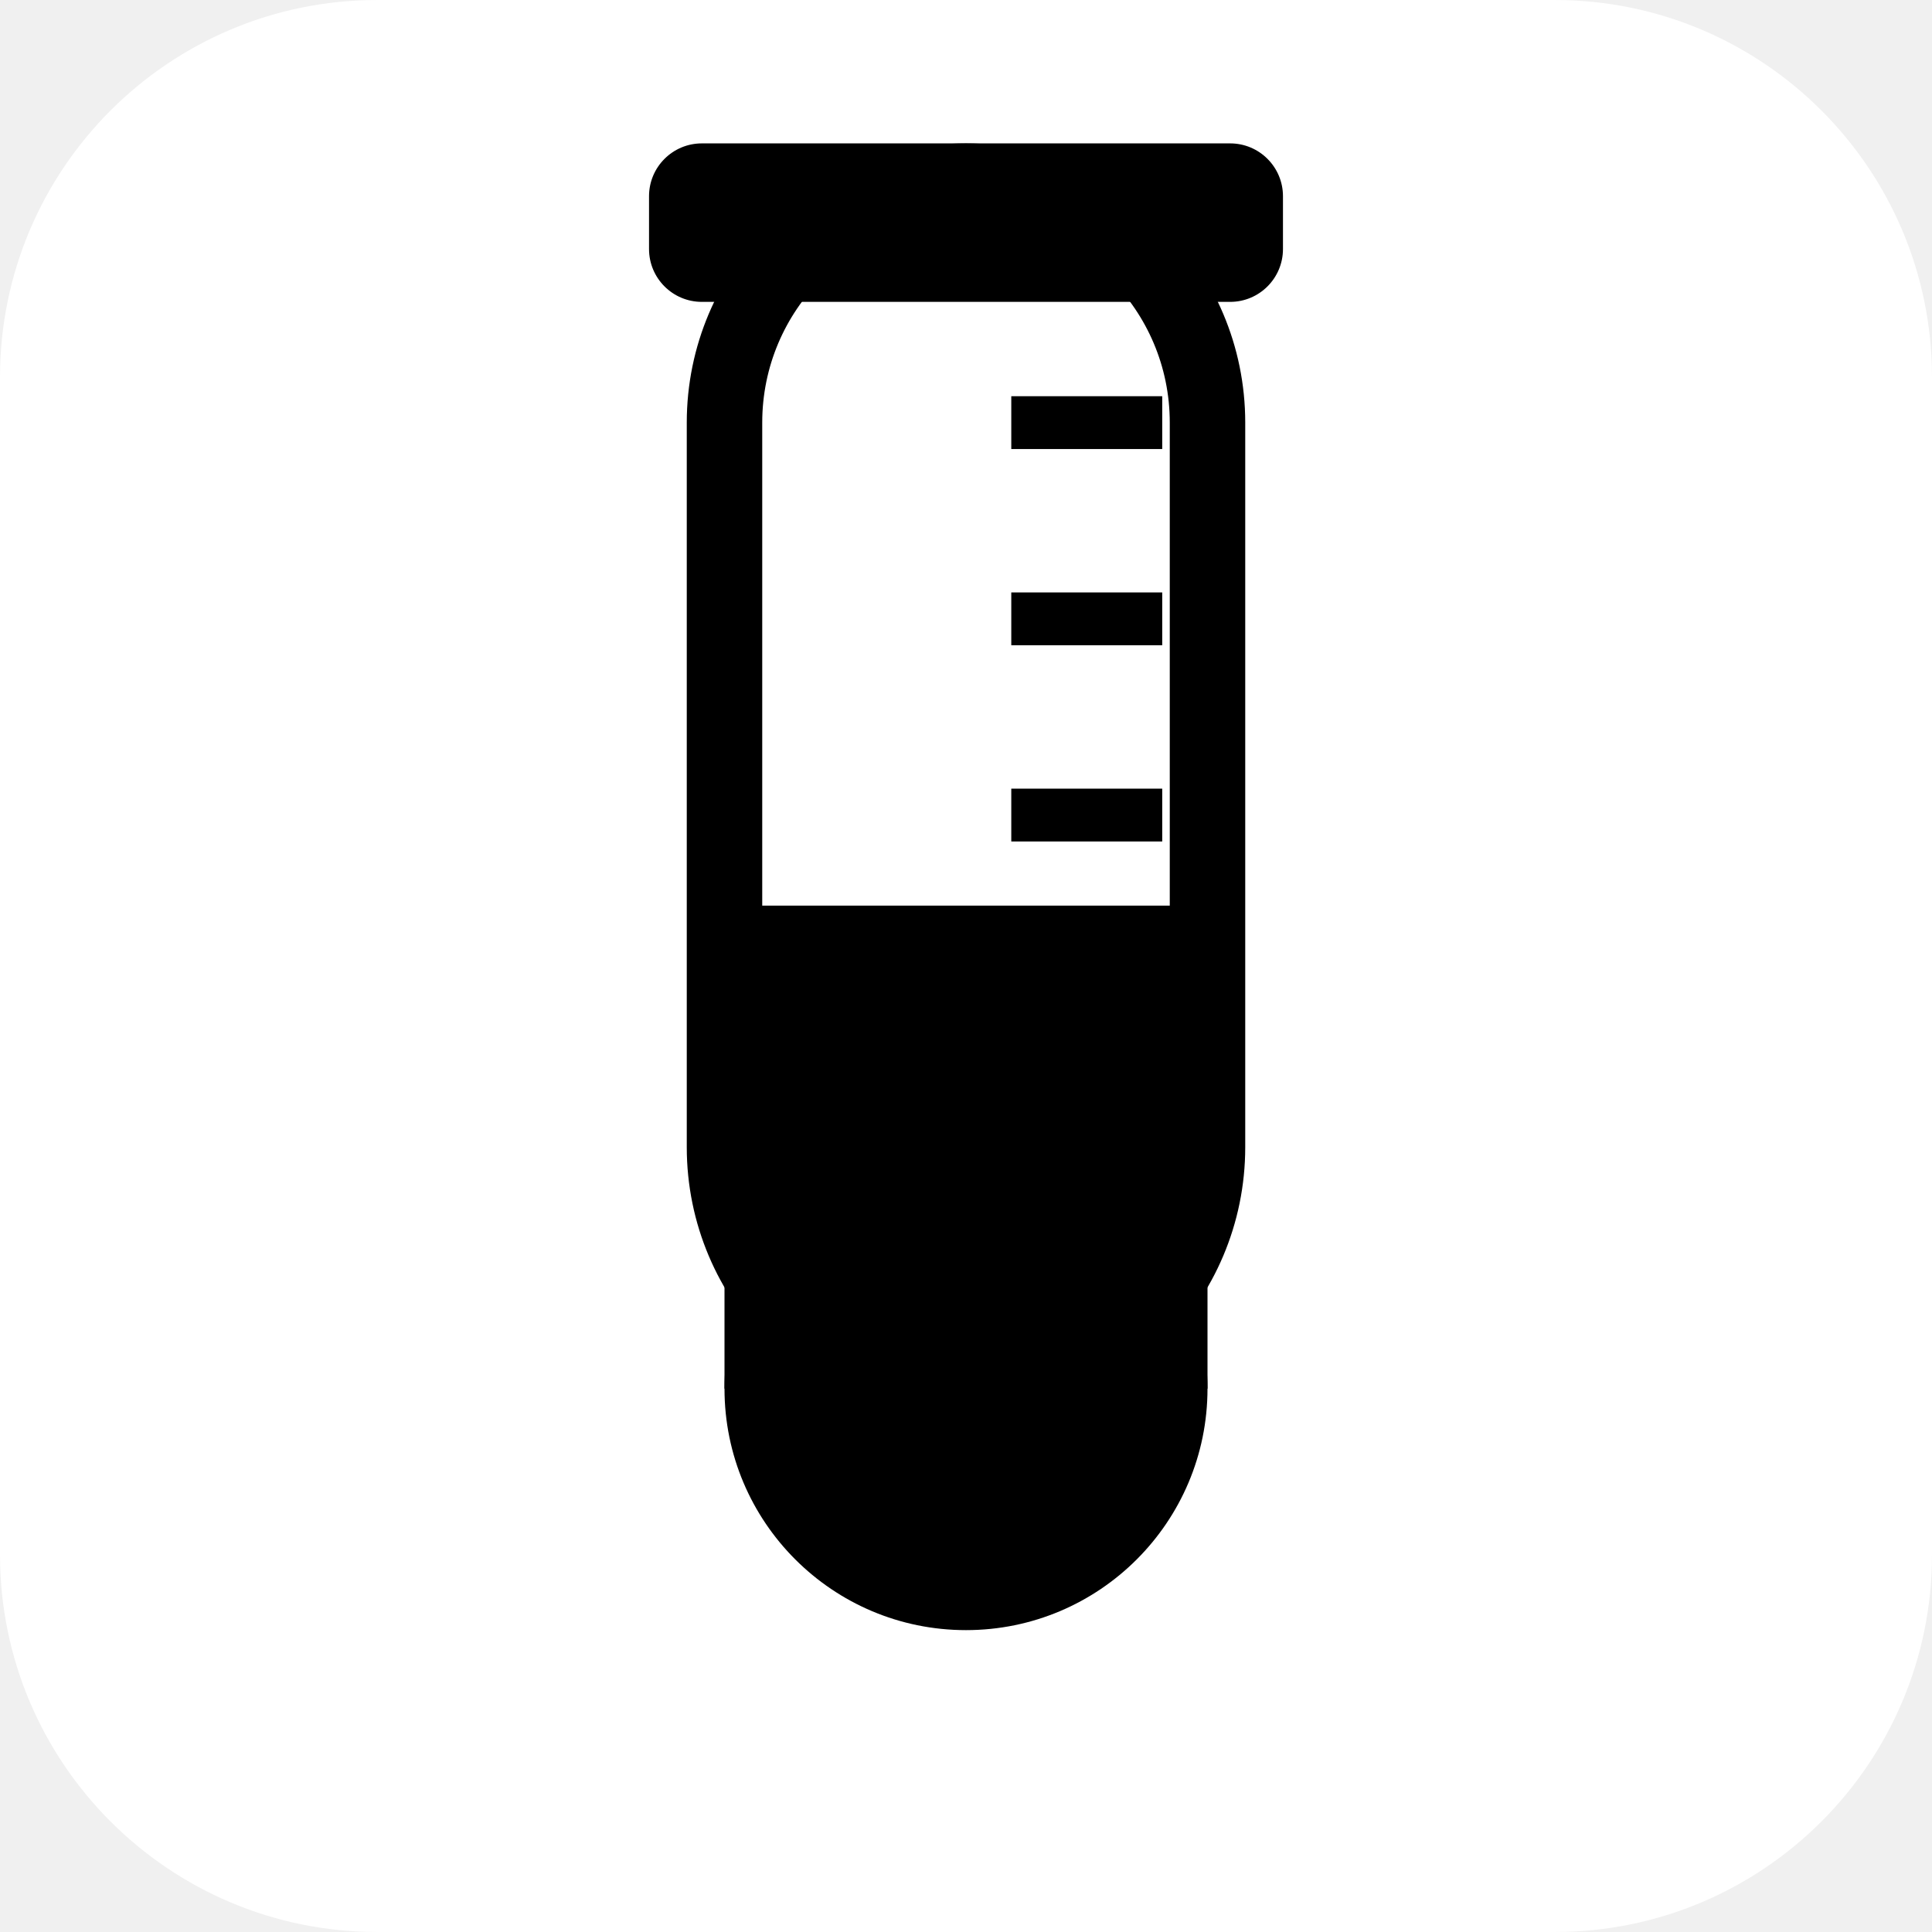
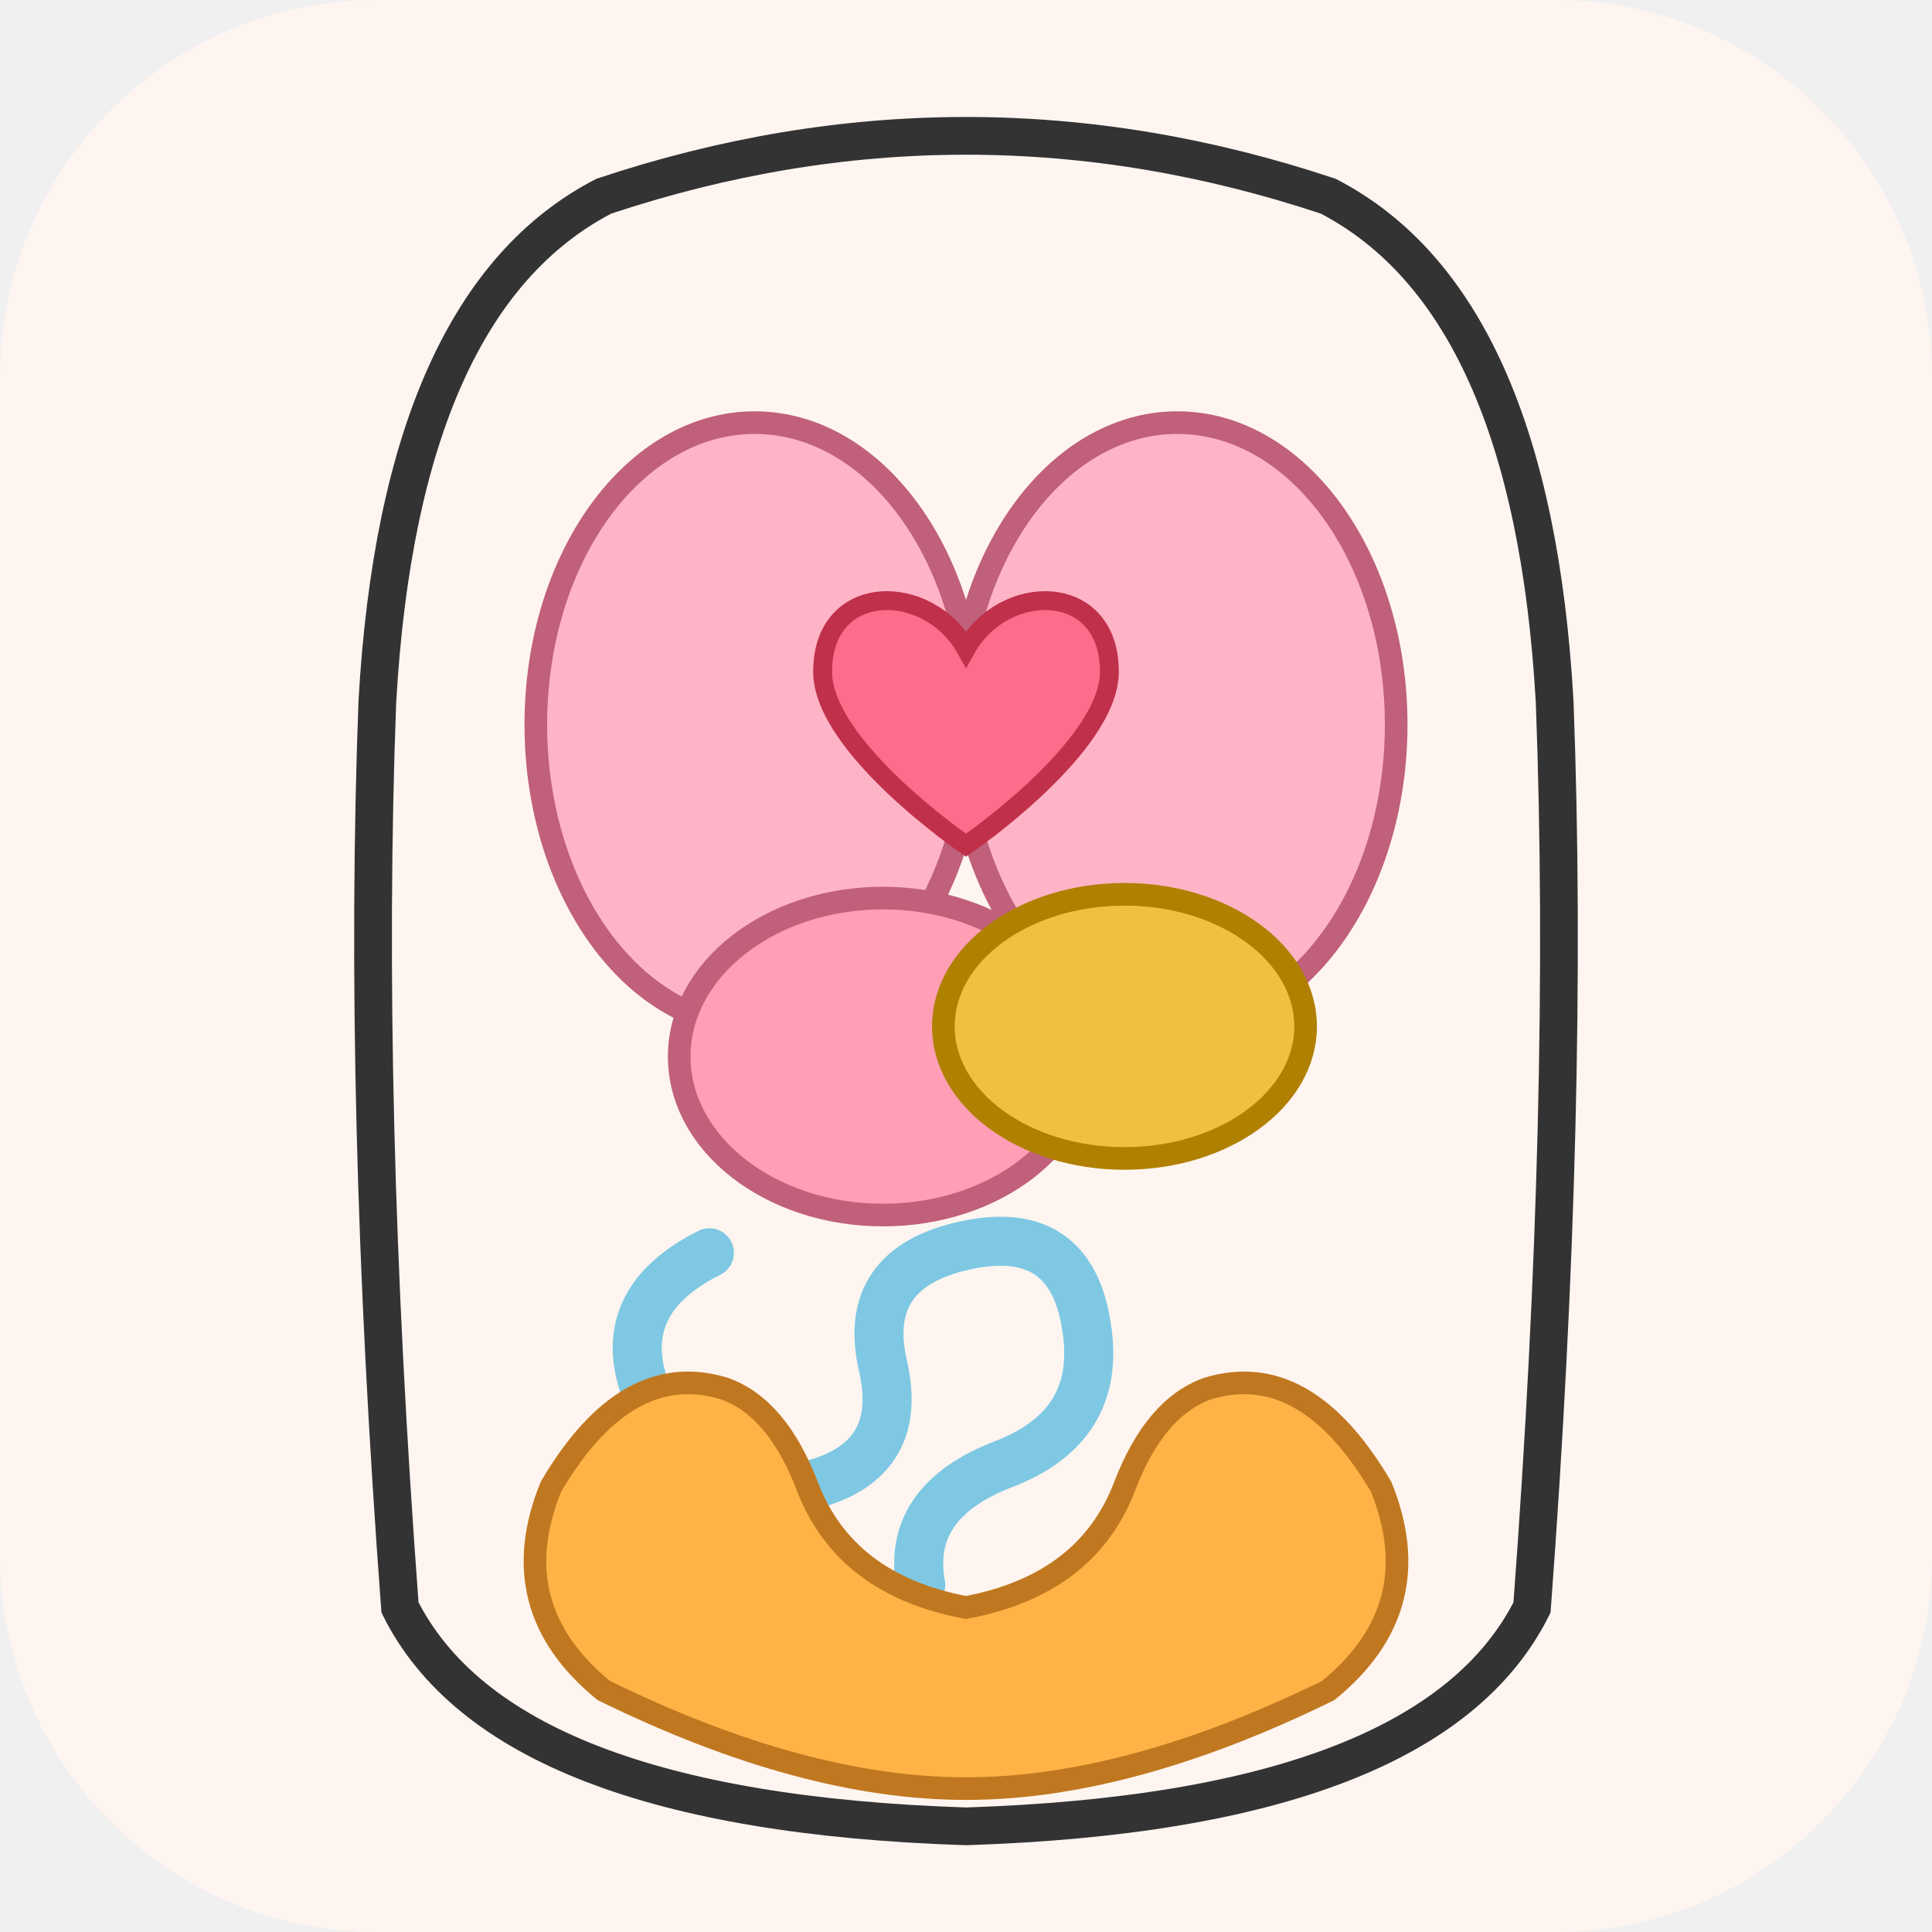
<svg xmlns="http://www.w3.org/2000/svg" viewBox="0 0 512 512">
-   <rect width="512" height="512" rx="100" fill="#ffffff" />
-   <rect x="192" y="48" width="128" height="320" rx="64" fill="white" stroke="black" stroke-width="20" />
-   <rect x="192" y="240" width="128" height="128" fill="black" />
-   <ellipse cx="256" cy="368" rx="64" ry="64" fill="black" />
-   <line x1="268" y1="112" x2="308" y2="112" stroke="black" stroke-width="14" />
-   <line x1="268" y1="164" x2="308" y2="164" stroke="black" stroke-width="14" />
-   <line x1="268" y1="216" x2="308" y2="216" stroke="black" stroke-width="14" />
-   <rect x="172" y="38" width="168" height="42" rx="14" fill="black" />
+   <rect width="512" height="512" rx="100" fill="#fff5f0" />
+   <path d="M160,52 Q106,80 100,186 Q96,292 106,426 Q133,480 256,484 Q379,480 406,426 Q416,292 412,186 Q406,80 352,52 Q304,36 256,36 Q208,36 160,52 Z" fill="none" stroke="#333" stroke-width="10" />
+   <ellipse cx="200" cy="192" rx="58" ry="80" fill="#ffb3c6" stroke="#c0607a" stroke-width="6" />
+   <ellipse cx="312" cy="192" rx="58" ry="80" fill="#ffb3c6" stroke="#c0607a" stroke-width="6" />
+   <path d="M256,172 C246,154 218,154 218,178 C218,198 256,224 256,224 C256,224 294,198 294,178 C294,154 266,154 256,172 Z" fill="#ff6b8a" stroke="#c0304a" stroke-width="5" />
+   <ellipse cx="234" cy="280" rx="54" ry="42" fill="#ff9eb5" stroke="#c0607a" stroke-width="6" />
+   <ellipse cx="298" cy="272" rx="48" ry="35" fill="#f0c040" stroke="#b08000" stroke-width="6" />
+   <path d="M188,332 Q160,346 173,373 Q186,400 213,394 Q240,388 234,362 Q228,336 256,330 Q284,324 288,352 Q292,378 266,388 Q240,398 244,420" fill="none" stroke="#7ec8e3" stroke-width="13" stroke-linecap="round" />
+   <path d="M146,394 Q133,426 160,448 Q213,474 256,474 Q299,474 352,448 Q379,426 366,394 Q346,360 320,368 Q306,373 298,394 Q288,420 256,426 Q224,420 214,394 Q206,373 192,368 Q166,360 146,394 Z" fill="#ffb347" stroke="#c07820" stroke-width="6" />
</svg>
